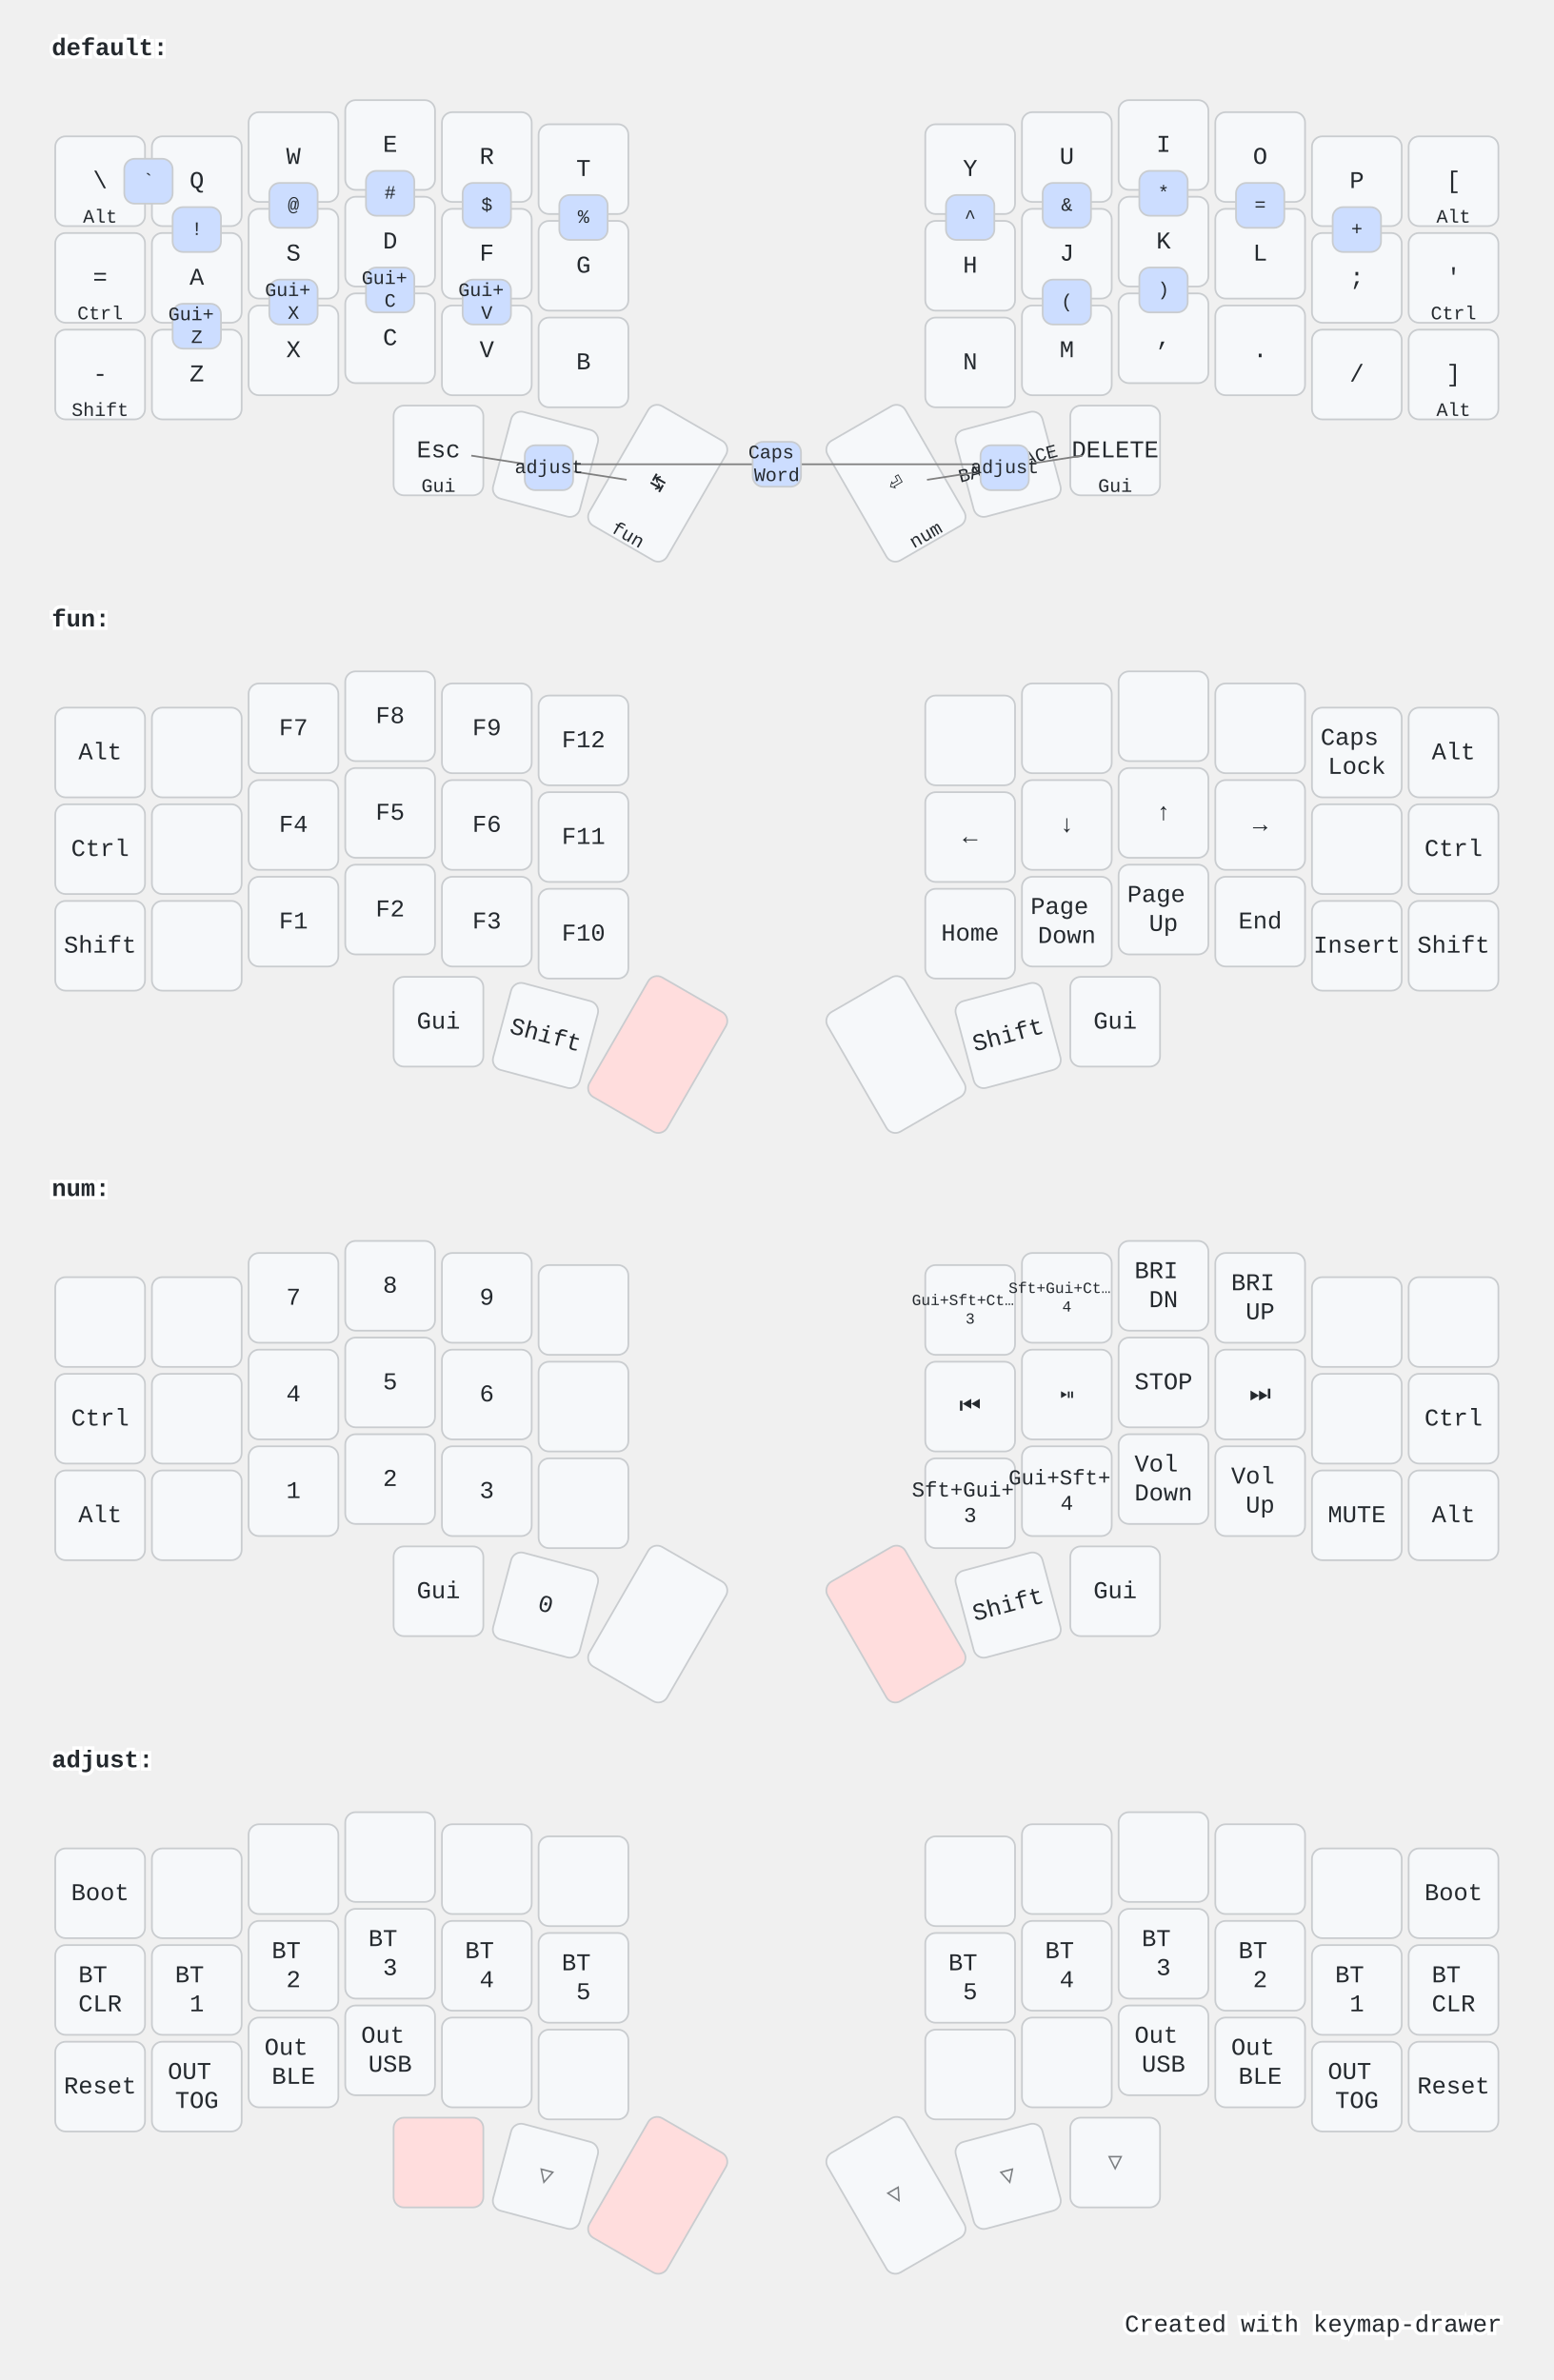
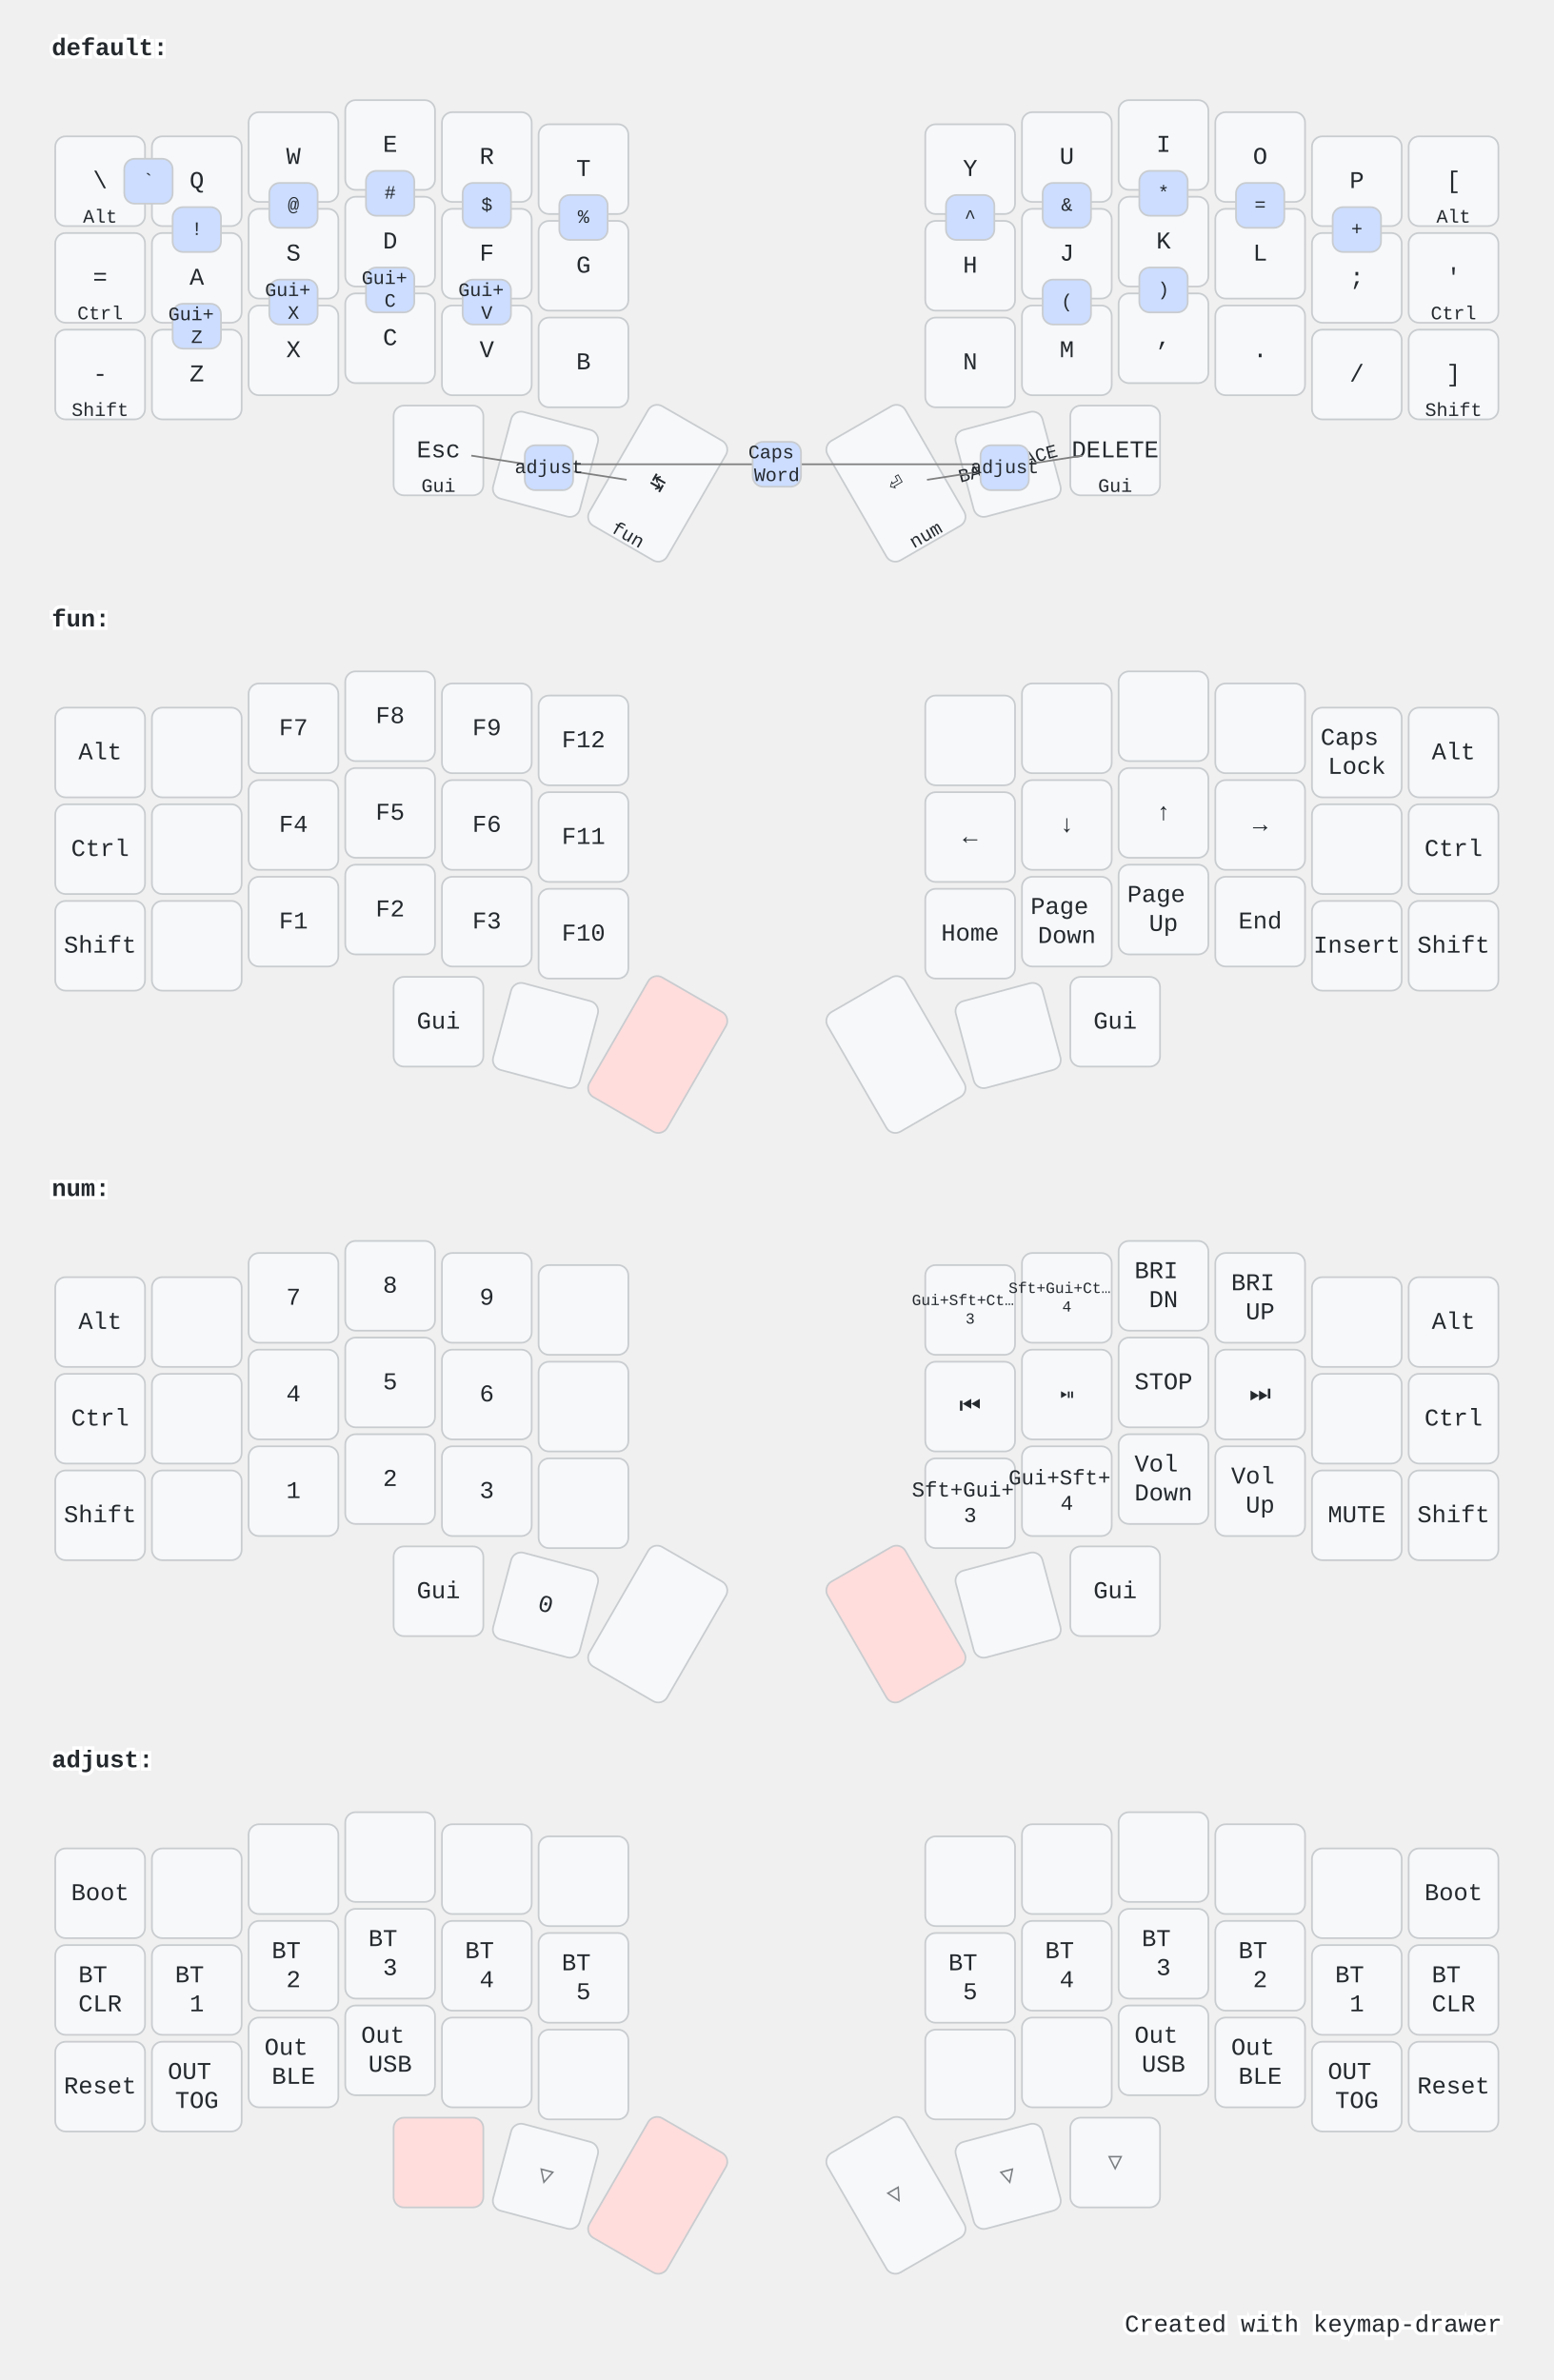
<svg xmlns="http://www.w3.org/2000/svg" width="900" height="1379" viewBox="0 0 900 1379" class="keymap">
  <style>/* inherit to force styles through use tags */
svg path {
    fill: inherit;
}

/* font and background color specifications */
svg.keymap {
    font-family: SFMono-Regular,Consolas,Liberation Mono,Menlo,monospace;
    font-size: 14px;
    font-kerning: normal;
    text-rendering: optimizeLegibility;
    fill: #24292e;
}

/* default key styling */
rect.key {
    fill: #f6f8fa;
}

rect.key, rect.combo {
    stroke: #c9cccf;
    stroke-width: 1;
}

/* default key side styling, only used is draw_key_sides is set */
rect.side {
    filter: brightness(90%);
}

/* color accent for combo boxes */
rect.combo, rect.combo-separate {
    fill: #cdf;
}

/* color accent for held keys */
rect.held, rect.combo.held {
    fill: #fdd;
}

/* color accent for ghost (optional) keys */
rect.ghost, rect.combo.ghost {
    stroke-dasharray: 4, 4;
    stroke-width: 2;
}

text {
    text-anchor: middle;
    dominant-baseline: middle;
}

/* styling for layer labels */
text.label {
    font-weight: bold;
    text-anchor: start;
    stroke: white;
    stroke-width: 4;
    paint-order: stroke;
}

/* styling for optional footer */
text.footer {
    text-anchor: end;
    dominant-baseline: auto;
    stroke: white;
    stroke-width: 4;
    paint-order: stroke;
}

/* styling for combo tap, and key hold/shifted label text */
text.combo, text.hold, text.shifted {
    font-size: 11px;
}

text.hold {
    text-anchor: middle;
    dominant-baseline: auto;
}

text.shifted {
    text-anchor: middle;
    dominant-baseline: hanging;
}

/* styling for hold/shifted label text in combo box */
text.combo.hold, text.combo.shifted {
    font-size: 8px;
}

/* lighter symbol for transparent keys */
text.trans {
    fill: #7b7e81;
}

/* styling for combo dendrons */
path.combo {
    stroke-width: 1;
    stroke: gray;
    fill: none;
}

/* Start Tabler Icons Cleanup */
/* cannot use height/width with glyphs */
.icon-tabler &gt; path {
    fill: inherit;
    stroke: inherit;
    stroke-width: 2;
}
/* hide tabler's default box */
.icon-tabler &gt; path[stroke="none"][fill="none"] {
    visibility: hidden;
}
/* End Tabler Icons Cleanup */

@media (prefers-color-scheme: dark) {
svg.keymap { fill: #d1d6db; }
rect.key { fill: #3f4750; }
rect.key, rect.combo { stroke: #60666c; }
rect.combo, rect.combo-separate { fill: #1f3d7a; }
rect.held, rect.combo.held { fill: #854747; }
text.label, text.footer { stroke: black; }
text.trans { fill: #7e8184; }
path.combo { stroke: #7f7f7f; }

}</style>
  <g transform="translate(30, 0)" class="layer-default">
    <text x="0" y="28" class="label">default:</text>
    <g transform="translate(0, 56)">
      <g transform="translate(28, 49)" class="key keypos-0">
        <rect rx="6" ry="6" x="-26" y="-26" width="52" height="52" class="key" />
        <text x="0" y="0" class="key tap">\</text>
        <text x="0" y="24" class="key hold">Alt</text>
      </g>
      <g transform="translate(84, 49)" class="key keypos-1">
        <rect rx="6" ry="6" x="-26" y="-26" width="52" height="52" class="key" />
        <text x="0" y="0" class="key tap">Q</text>
      </g>
      <g transform="translate(140, 35)" class="key keypos-2">
        <rect rx="6" ry="6" x="-26" y="-26" width="52" height="52" class="key" />
        <text x="0" y="0" class="key tap">W</text>
      </g>
      <g transform="translate(196, 28)" class="key keypos-3">
        <rect rx="6" ry="6" x="-26" y="-26" width="52" height="52" class="key" />
        <text x="0" y="0" class="key tap">E</text>
      </g>
      <g transform="translate(252, 35)" class="key keypos-4">
        <rect rx="6" ry="6" x="-26" y="-26" width="52" height="52" class="key" />
        <text x="0" y="0" class="key tap">R</text>
      </g>
      <g transform="translate(308, 42)" class="key keypos-5">
        <rect rx="6" ry="6" x="-26" y="-26" width="52" height="52" class="key" />
        <text x="0" y="0" class="key tap">T</text>
      </g>
      <g transform="translate(532, 42)" class="key keypos-6">
        <rect rx="6" ry="6" x="-26" y="-26" width="52" height="52" class="key" />
        <text x="0" y="0" class="key tap">Y</text>
      </g>
      <g transform="translate(588, 35)" class="key keypos-7">
        <rect rx="6" ry="6" x="-26" y="-26" width="52" height="52" class="key" />
        <text x="0" y="0" class="key tap">U</text>
      </g>
      <g transform="translate(644, 28)" class="key keypos-8">
        <rect rx="6" ry="6" x="-26" y="-26" width="52" height="52" class="key" />
        <text x="0" y="0" class="key tap">I</text>
      </g>
      <g transform="translate(700, 35)" class="key keypos-9">
        <rect rx="6" ry="6" x="-26" y="-26" width="52" height="52" class="key" />
        <text x="0" y="0" class="key tap">O</text>
      </g>
      <g transform="translate(756, 49)" class="key keypos-10">
        <rect rx="6" ry="6" x="-26" y="-26" width="52" height="52" class="key" />
        <text x="0" y="0" class="key tap">P</text>
      </g>
      <g transform="translate(812, 49)" class="key keypos-11">
        <rect rx="6" ry="6" x="-26" y="-26" width="52" height="52" class="key" />
        <text x="0" y="0" class="key tap">[</text>
        <text x="0" y="24" class="key hold">Alt</text>
      </g>
      <g transform="translate(28, 105)" class="key keypos-12">
        <rect rx="6" ry="6" x="-26" y="-26" width="52" height="52" class="key" />
        <text x="0" y="0" class="key tap">=</text>
        <text x="0" y="24" class="key hold">Ctrl</text>
      </g>
      <g transform="translate(84, 105)" class="key keypos-13">
        <rect rx="6" ry="6" x="-26" y="-26" width="52" height="52" class="key" />
        <text x="0" y="0" class="key tap">A</text>
      </g>
      <g transform="translate(140, 91)" class="key keypos-14">
        <rect rx="6" ry="6" x="-26" y="-26" width="52" height="52" class="key" />
        <text x="0" y="0" class="key tap">S</text>
      </g>
      <g transform="translate(196, 84)" class="key keypos-15">
        <rect rx="6" ry="6" x="-26" y="-26" width="52" height="52" class="key" />
        <text x="0" y="0" class="key tap">D</text>
      </g>
      <g transform="translate(252, 91)" class="key keypos-16">
        <rect rx="6" ry="6" x="-26" y="-26" width="52" height="52" class="key" />
        <text x="0" y="0" class="key tap">F</text>
      </g>
      <g transform="translate(308, 98)" class="key keypos-17">
        <rect rx="6" ry="6" x="-26" y="-26" width="52" height="52" class="key" />
        <text x="0" y="0" class="key tap">G</text>
      </g>
      <g transform="translate(532, 98)" class="key keypos-18">
        <rect rx="6" ry="6" x="-26" y="-26" width="52" height="52" class="key" />
        <text x="0" y="0" class="key tap">H</text>
      </g>
      <g transform="translate(588, 91)" class="key keypos-19">
        <rect rx="6" ry="6" x="-26" y="-26" width="52" height="52" class="key" />
        <text x="0" y="0" class="key tap">J</text>
      </g>
      <g transform="translate(644, 84)" class="key keypos-20">
        <rect rx="6" ry="6" x="-26" y="-26" width="52" height="52" class="key" />
        <text x="0" y="0" class="key tap">K</text>
      </g>
      <g transform="translate(700, 91)" class="key keypos-21">
        <rect rx="6" ry="6" x="-26" y="-26" width="52" height="52" class="key" />
        <text x="0" y="0" class="key tap">L</text>
      </g>
      <g transform="translate(756, 105)" class="key keypos-22">
        <rect rx="6" ry="6" x="-26" y="-26" width="52" height="52" class="key" />
        <text x="0" y="0" class="key tap">;</text>
      </g>
      <g transform="translate(812, 105)" class="key keypos-23">
        <rect rx="6" ry="6" x="-26" y="-26" width="52" height="52" class="key" />
        <text x="0" y="0" class="key tap">'</text>
        <text x="0" y="24" class="key hold">Ctrl</text>
      </g>
      <g transform="translate(28, 161)" class="key keypos-24">
        <rect rx="6" ry="6" x="-26" y="-26" width="52" height="52" class="key" />
        <text x="0" y="0" class="key tap">-</text>
        <text x="0" y="24" class="key hold">Shift</text>
      </g>
      <g transform="translate(84, 161)" class="key keypos-25">
        <rect rx="6" ry="6" x="-26" y="-26" width="52" height="52" class="key" />
        <text x="0" y="0" class="key tap">Z</text>
      </g>
      <g transform="translate(140, 147)" class="key keypos-26">
        <rect rx="6" ry="6" x="-26" y="-26" width="52" height="52" class="key" />
        <text x="0" y="0" class="key tap">X</text>
      </g>
      <g transform="translate(196, 140)" class="key keypos-27">
        <rect rx="6" ry="6" x="-26" y="-26" width="52" height="52" class="key" />
        <text x="0" y="0" class="key tap">C</text>
      </g>
      <g transform="translate(252, 147)" class="key keypos-28">
        <rect rx="6" ry="6" x="-26" y="-26" width="52" height="52" class="key" />
        <text x="0" y="0" class="key tap">V</text>
      </g>
      <g transform="translate(308, 154)" class="key keypos-29">
        <rect rx="6" ry="6" x="-26" y="-26" width="52" height="52" class="key" />
        <text x="0" y="0" class="key tap">B</text>
      </g>
      <g transform="translate(532, 154)" class="key keypos-30">
        <rect rx="6" ry="6" x="-26" y="-26" width="52" height="52" class="key" />
        <text x="0" y="0" class="key tap">N</text>
      </g>
      <g transform="translate(588, 147)" class="key keypos-31">
        <rect rx="6" ry="6" x="-26" y="-26" width="52" height="52" class="key" />
        <text x="0" y="0" class="key tap">M</text>
      </g>
      <g transform="translate(644, 140)" class="key keypos-32">
        <rect rx="6" ry="6" x="-26" y="-26" width="52" height="52" class="key" />
        <text x="0" y="0" class="key tap">,</text>
      </g>
      <g transform="translate(700, 147)" class="key keypos-33">
        <rect rx="6" ry="6" x="-26" y="-26" width="52" height="52" class="key" />
        <text x="0" y="0" class="key tap">.</text>
      </g>
      <g transform="translate(756, 161)" class="key keypos-34">
        <rect rx="6" ry="6" x="-26" y="-26" width="52" height="52" class="key" />
        <text x="0" y="0" class="key tap">/</text>
      </g>
      <g transform="translate(812, 161)" class="key keypos-35">
        <rect rx="6" ry="6" x="-26" y="-26" width="52" height="52" class="key" />
        <text x="0" y="0" class="key tap">]</text>
-         <text x="0" y="24" class="key hold">Alt</text>
+         <text x="0" y="24" class="key hold">Shift</text>
      </g>
      <g transform="translate(224, 205)" class="key keypos-36">
        <rect rx="6" ry="6" x="-26" y="-26" width="52" height="52" class="key" />
        <text x="0" y="0" class="key tap">Esc</text>
        <text x="0" y="24" class="key hold">Gui</text>
      </g>
      <g transform="translate(286, 213) rotate(15.0)" class="key keypos-37">
        <rect rx="6" ry="6" x="-26" y="-26" width="52" height="52" class="key" />
        <text x="0" y="0" class="key tap">␣</text>
      </g>
      <g transform="translate(351, 224) rotate(30.0)" class="key keypos-38">
        <rect rx="6" ry="6" x="-26" y="-40" width="52" height="80" class="key" />
        <text x="0" y="0" class="key tap">↹</text>
        <text x="0" y="38" class="key hold">fun</text>
      </g>
      <g transform="translate(489, 224) rotate(-30.0)" class="key keypos-39">
        <rect rx="6" ry="6" x="-26" y="-40" width="52" height="80" class="key" />
        <text x="0" y="0" class="key tap">⏎</text>
        <text x="0" y="38" class="key hold">num</text>
      </g>
      <g transform="translate(554, 213) rotate(-15.0)" class="key keypos-40">
        <rect rx="6" ry="6" x="-26" y="-26" width="52" height="52" class="key" />
        <text x="0" y="0" class="key tap">
          <tspan style="font-size: 78%">BACKSPACE</tspan>
        </text>
      </g>
      <g transform="translate(616, 205)" class="key keypos-41">
        <rect rx="6" ry="6" x="-26" y="-26" width="52" height="52" class="key" />
        <text x="0" y="0" class="key tap">DELETE</text>
        <text x="0" y="24" class="key hold">Gui</text>
      </g>
      <g class="combo combopos-0">
        <path d="M420,213 l-116,0" class="combo" />
        <path d="M420,213 l116,0" class="combo" />
        <rect rx="6" ry="6" x="406" y="200" width="28" height="26" class="combo" />
        <text x="420" y="213" class="combo tap">
          <tspan x="420" dy="-0.6em">Caps</tspan>
          <tspan x="420" dy="1.2em">Word</tspan>
        </text>
      </g>
      <g class="combo combopos-1">
        <rect rx="6" ry="6" x="70" y="64" width="28" height="26" class="combo" />
        <text x="84" y="77" class="combo tap">!</text>
      </g>
      <g class="combo combopos-2">
        <rect rx="6" ry="6" x="126" y="50" width="28" height="26" class="combo" />
        <text x="140" y="63" class="combo tap">@</text>
      </g>
      <g class="combo combopos-3">
        <rect rx="6" ry="6" x="182" y="43" width="28" height="26" class="combo" />
        <text x="196" y="56" class="combo tap">#</text>
      </g>
      <g class="combo combopos-4">
        <rect rx="6" ry="6" x="238" y="50" width="28" height="26" class="combo" />
        <text x="252" y="63" class="combo tap">$</text>
      </g>
      <g class="combo combopos-5">
        <rect rx="6" ry="6" x="294" y="57" width="28" height="26" class="combo" />
        <text x="308" y="70" class="combo tap">%</text>
      </g>
      <g class="combo combopos-6">
        <rect rx="6" ry="6" x="518" y="57" width="28" height="26" class="combo" />
        <text x="532" y="70" class="combo tap">^</text>
      </g>
      <g class="combo combopos-7">
        <rect rx="6" ry="6" x="574" y="50" width="28" height="26" class="combo" />
        <text x="588" y="63" class="combo tap">&amp;</text>
      </g>
      <g class="combo combopos-8">
        <rect rx="6" ry="6" x="630" y="43" width="28" height="26" class="combo" />
        <text x="644" y="56" class="combo tap">*</text>
      </g>
      <g class="combo combopos-9">
        <rect rx="6" ry="6" x="686" y="50" width="28" height="26" class="combo" />
        <text x="700" y="63" class="combo tap">=</text>
      </g>
      <g class="combo combopos-10">
        <rect rx="6" ry="6" x="742" y="64" width="28" height="26" class="combo" />
        <text x="756" y="77" class="combo tap">+</text>
      </g>
      <g class="combo combopos-11">
        <rect rx="6" ry="6" x="70" y="120" width="28" height="26" class="combo" />
        <text x="84" y="133" class="combo tap">
          <tspan x="84" dy="-0.6em">Gui+</tspan>
          <tspan x="84" dy="1.2em">Z</tspan>
        </text>
      </g>
      <g class="combo combopos-12">
        <rect rx="6" ry="6" x="126" y="106" width="28" height="26" class="combo" />
        <text x="140" y="119" class="combo tap">
          <tspan x="140" dy="-0.6em">Gui+</tspan>
          <tspan x="140" dy="1.2em">X</tspan>
        </text>
      </g>
      <g class="combo combopos-13">
        <rect rx="6" ry="6" x="182" y="99" width="28" height="26" class="combo" />
        <text x="196" y="112" class="combo tap">
          <tspan x="196" dy="-0.6em">Gui+</tspan>
          <tspan x="196" dy="1.2em">C</tspan>
        </text>
      </g>
      <g class="combo combopos-14">
        <rect rx="6" ry="6" x="238" y="106" width="28" height="26" class="combo" />
        <text x="252" y="119" class="combo tap">
          <tspan x="252" dy="-0.6em">Gui+</tspan>
          <tspan x="252" dy="1.2em">V</tspan>
        </text>
      </g>
      <g class="combo combopos-15">
        <rect rx="6" ry="6" x="574" y="106" width="28" height="26" class="combo" />
        <text x="588" y="119" class="combo tap">(</text>
      </g>
      <g class="combo combopos-16">
        <rect rx="6" ry="6" x="630" y="99" width="28" height="26" class="combo" />
        <text x="644" y="112" class="combo tap">)</text>
      </g>
      <g class="combo combopos-17">
        <path d="M288,215 l45,7" class="combo" />
        <path d="M288,215 l-45,-7" class="combo" />
        <rect rx="6" ry="6" x="274" y="202" width="28" height="26" class="combo" />
        <text x="288" y="215" class="combo tap">adjust</text>
      </g>
      <g class="combo combopos-18">
        <path d="M552,215 l-45,7" class="combo" />
        <path d="M552,215 l45,-7" class="combo" />
        <rect rx="6" ry="6" x="538" y="202" width="28" height="26" class="combo" />
        <text x="552" y="215" class="combo tap">adjust</text>
      </g>
      <g class="combo combopos-19">
        <rect rx="6" ry="6" x="42" y="36" width="28" height="26" class="combo" />
        <text x="56" y="49" class="combo tap">`</text>
      </g>
    </g>
  </g>
  <g transform="translate(30, 331)" class="layer-fun">
    <text x="0" y="28" class="label">fun:</text>
    <g transform="translate(0, 56)">
      <g transform="translate(28, 49)" class="key keypos-0">
        <rect rx="6" ry="6" x="-26" y="-26" width="52" height="52" class="key" />
        <text x="0" y="0" class="key tap">Alt</text>
      </g>
      <g transform="translate(84, 49)" class="key keypos-1">
        <rect rx="6" ry="6" x="-26" y="-26" width="52" height="52" class="key" />
      </g>
      <g transform="translate(140, 35)" class="key keypos-2">
        <rect rx="6" ry="6" x="-26" y="-26" width="52" height="52" class="key" />
        <text x="0" y="0" class="key tap">F7</text>
      </g>
      <g transform="translate(196, 28)" class="key keypos-3">
        <rect rx="6" ry="6" x="-26" y="-26" width="52" height="52" class="key" />
        <text x="0" y="0" class="key tap">F8</text>
      </g>
      <g transform="translate(252, 35)" class="key keypos-4">
        <rect rx="6" ry="6" x="-26" y="-26" width="52" height="52" class="key" />
        <text x="0" y="0" class="key tap">F9</text>
      </g>
      <g transform="translate(308, 42)" class="key keypos-5">
        <rect rx="6" ry="6" x="-26" y="-26" width="52" height="52" class="key" />
        <text x="0" y="0" class="key tap">F12</text>
      </g>
      <g transform="translate(532, 42)" class="key keypos-6">
        <rect rx="6" ry="6" x="-26" y="-26" width="52" height="52" class="key" />
      </g>
      <g transform="translate(588, 35)" class="key keypos-7">
        <rect rx="6" ry="6" x="-26" y="-26" width="52" height="52" class="key" />
      </g>
      <g transform="translate(644, 28)" class="key keypos-8">
        <rect rx="6" ry="6" x="-26" y="-26" width="52" height="52" class="key" />
      </g>
      <g transform="translate(700, 35)" class="key keypos-9">
        <rect rx="6" ry="6" x="-26" y="-26" width="52" height="52" class="key" />
      </g>
      <g transform="translate(756, 49)" class="key keypos-10">
        <rect rx="6" ry="6" x="-26" y="-26" width="52" height="52" class="key" />
        <text x="0" y="0" class="key tap">
          <tspan x="0" dy="-0.6em">Caps</tspan>
          <tspan x="0" dy="1.2em">Lock</tspan>
        </text>
      </g>
      <g transform="translate(812, 49)" class="key keypos-11">
        <rect rx="6" ry="6" x="-26" y="-26" width="52" height="52" class="key" />
        <text x="0" y="0" class="key tap">Alt</text>
      </g>
      <g transform="translate(28, 105)" class="key keypos-12">
        <rect rx="6" ry="6" x="-26" y="-26" width="52" height="52" class="key" />
        <text x="0" y="0" class="key tap">Ctrl</text>
      </g>
      <g transform="translate(84, 105)" class="key keypos-13">
        <rect rx="6" ry="6" x="-26" y="-26" width="52" height="52" class="key" />
      </g>
      <g transform="translate(140, 91)" class="key keypos-14">
        <rect rx="6" ry="6" x="-26" y="-26" width="52" height="52" class="key" />
        <text x="0" y="0" class="key tap">F4</text>
      </g>
      <g transform="translate(196, 84)" class="key keypos-15">
        <rect rx="6" ry="6" x="-26" y="-26" width="52" height="52" class="key" />
        <text x="0" y="0" class="key tap">F5</text>
      </g>
      <g transform="translate(252, 91)" class="key keypos-16">
        <rect rx="6" ry="6" x="-26" y="-26" width="52" height="52" class="key" />
        <text x="0" y="0" class="key tap">F6</text>
      </g>
      <g transform="translate(308, 98)" class="key keypos-17">
        <rect rx="6" ry="6" x="-26" y="-26" width="52" height="52" class="key" />
        <text x="0" y="0" class="key tap">F11</text>
      </g>
      <g transform="translate(532, 98)" class="key keypos-18">
        <rect rx="6" ry="6" x="-26" y="-26" width="52" height="52" class="key" />
        <text x="0" y="0" class="key tap">←</text>
      </g>
      <g transform="translate(588, 91)" class="key keypos-19">
        <rect rx="6" ry="6" x="-26" y="-26" width="52" height="52" class="key" />
        <text x="0" y="0" class="key tap">↓</text>
      </g>
      <g transform="translate(644, 84)" class="key keypos-20">
        <rect rx="6" ry="6" x="-26" y="-26" width="52" height="52" class="key" />
        <text x="0" y="0" class="key tap">↑</text>
      </g>
      <g transform="translate(700, 91)" class="key keypos-21">
        <rect rx="6" ry="6" x="-26" y="-26" width="52" height="52" class="key" />
        <text x="0" y="0" class="key tap">→</text>
      </g>
      <g transform="translate(756, 105)" class="key keypos-22">
        <rect rx="6" ry="6" x="-26" y="-26" width="52" height="52" class="key" />
      </g>
      <g transform="translate(812, 105)" class="key keypos-23">
        <rect rx="6" ry="6" x="-26" y="-26" width="52" height="52" class="key" />
        <text x="0" y="0" class="key tap">Ctrl</text>
      </g>
      <g transform="translate(28, 161)" class="key keypos-24">
        <rect rx="6" ry="6" x="-26" y="-26" width="52" height="52" class="key" />
        <text x="0" y="0" class="key tap">Shift</text>
      </g>
      <g transform="translate(84, 161)" class="key keypos-25">
        <rect rx="6" ry="6" x="-26" y="-26" width="52" height="52" class="key" />
      </g>
      <g transform="translate(140, 147)" class="key keypos-26">
        <rect rx="6" ry="6" x="-26" y="-26" width="52" height="52" class="key" />
        <text x="0" y="0" class="key tap">F1</text>
      </g>
      <g transform="translate(196, 140)" class="key keypos-27">
        <rect rx="6" ry="6" x="-26" y="-26" width="52" height="52" class="key" />
        <text x="0" y="0" class="key tap">F2</text>
      </g>
      <g transform="translate(252, 147)" class="key keypos-28">
        <rect rx="6" ry="6" x="-26" y="-26" width="52" height="52" class="key" />
        <text x="0" y="0" class="key tap">F3</text>
      </g>
      <g transform="translate(308, 154)" class="key keypos-29">
        <rect rx="6" ry="6" x="-26" y="-26" width="52" height="52" class="key" />
        <text x="0" y="0" class="key tap">F10</text>
      </g>
      <g transform="translate(532, 154)" class="key keypos-30">
        <rect rx="6" ry="6" x="-26" y="-26" width="52" height="52" class="key" />
        <text x="0" y="0" class="key tap">Home</text>
      </g>
      <g transform="translate(588, 147)" class="key keypos-31">
        <rect rx="6" ry="6" x="-26" y="-26" width="52" height="52" class="key" />
        <text x="0" y="0" class="key tap">
          <tspan x="0" dy="-0.6em">Page</tspan>
          <tspan x="0" dy="1.2em">Down</tspan>
        </text>
      </g>
      <g transform="translate(644, 140)" class="key keypos-32">
        <rect rx="6" ry="6" x="-26" y="-26" width="52" height="52" class="key" />
        <text x="0" y="0" class="key tap">
          <tspan x="0" dy="-0.6em">Page</tspan>
          <tspan x="0" dy="1.2em">Up</tspan>
        </text>
      </g>
      <g transform="translate(700, 147)" class="key keypos-33">
        <rect rx="6" ry="6" x="-26" y="-26" width="52" height="52" class="key" />
        <text x="0" y="0" class="key tap">End</text>
      </g>
      <g transform="translate(756, 161)" class="key keypos-34">
        <rect rx="6" ry="6" x="-26" y="-26" width="52" height="52" class="key" />
        <text x="0" y="0" class="key tap">Insert</text>
      </g>
      <g transform="translate(812, 161)" class="key keypos-35">
        <rect rx="6" ry="6" x="-26" y="-26" width="52" height="52" class="key" />
        <text x="0" y="0" class="key tap">Shift</text>
      </g>
      <g transform="translate(224, 205)" class="key keypos-36">
        <rect rx="6" ry="6" x="-26" y="-26" width="52" height="52" class="key" />
        <text x="0" y="0" class="key tap">Gui</text>
      </g>
      <g transform="translate(286, 213) rotate(15.0)" class="key keypos-37">
        <rect rx="6" ry="6" x="-26" y="-26" width="52" height="52" class="key" />
-         <text x="0" y="0" class="key tap">Shift</text>
      </g>
      <g transform="translate(351, 224) rotate(30.0)" class="key held keypos-38">
        <rect rx="6" ry="6" x="-26" y="-40" width="52" height="80" class="key held" />
      </g>
      <g transform="translate(489, 224) rotate(-30.0)" class="key keypos-39">
        <rect rx="6" ry="6" x="-26" y="-40" width="52" height="80" class="key" />
      </g>
      <g transform="translate(554, 213) rotate(-15.0)" class="key keypos-40">
        <rect rx="6" ry="6" x="-26" y="-26" width="52" height="52" class="key" />
-         <text x="0" y="0" class="key tap">Shift</text>
      </g>
      <g transform="translate(616, 205)" class="key keypos-41">
        <rect rx="6" ry="6" x="-26" y="-26" width="52" height="52" class="key" />
        <text x="0" y="0" class="key tap">Gui</text>
      </g>
    </g>
  </g>
  <g transform="translate(30, 661)" class="layer-num">
    <text x="0" y="28" class="label">num:</text>
    <g transform="translate(0, 56)">
      <g transform="translate(28, 49)" class="key keypos-0">
        <rect rx="6" ry="6" x="-26" y="-26" width="52" height="52" class="key" />
+         <text x="0" y="0" class="key tap">Alt</text>
      </g>
      <g transform="translate(84, 49)" class="key keypos-1">
        <rect rx="6" ry="6" x="-26" y="-26" width="52" height="52" class="key" />
      </g>
      <g transform="translate(140, 35)" class="key keypos-2">
        <rect rx="6" ry="6" x="-26" y="-26" width="52" height="52" class="key" />
        <text x="0" y="0" class="key tap">7</text>
      </g>
      <g transform="translate(196, 28)" class="key keypos-3">
        <rect rx="6" ry="6" x="-26" y="-26" width="52" height="52" class="key" />
        <text x="0" y="0" class="key tap">8</text>
      </g>
      <g transform="translate(252, 35)" class="key keypos-4">
        <rect rx="6" ry="6" x="-26" y="-26" width="52" height="52" class="key" />
        <text x="0" y="0" class="key tap">9</text>
      </g>
      <g transform="translate(308, 42)" class="key keypos-5">
        <rect rx="6" ry="6" x="-26" y="-26" width="52" height="52" class="key" />
      </g>
      <g transform="translate(532, 42)" class="key keypos-6">
        <rect rx="6" ry="6" x="-26" y="-26" width="52" height="52" class="key" />
        <text x="0" y="0" class="key tap">
          <tspan x="0" dy="-0.6em" style="font-size: 64%">Gui+Sft+Ct…</tspan>
          <tspan x="0" dy="1.2em" style="font-size: 64%">3</tspan>
        </text>
      </g>
      <g transform="translate(588, 35)" class="key keypos-7">
        <rect rx="6" ry="6" x="-26" y="-26" width="52" height="52" class="key" />
        <text x="0" y="0" class="key tap">
          <tspan x="0" dy="-0.6em" style="font-size: 64%">Sft+Gui+Ct…</tspan>
          <tspan x="0" dy="1.2em" style="font-size: 64%">4</tspan>
        </text>
      </g>
      <g transform="translate(644, 28)" class="key keypos-8">
        <rect rx="6" ry="6" x="-26" y="-26" width="52" height="52" class="key" />
        <text x="0" y="0" class="key tap">
          <tspan x="0" dy="-0.6em">BRI</tspan>
          <tspan x="0" dy="1.2em">DN</tspan>
        </text>
      </g>
      <g transform="translate(700, 35)" class="key keypos-9">
        <rect rx="6" ry="6" x="-26" y="-26" width="52" height="52" class="key" />
        <text x="0" y="0" class="key tap">
          <tspan x="0" dy="-0.6em">BRI</tspan>
          <tspan x="0" dy="1.2em">UP</tspan>
        </text>
      </g>
      <g transform="translate(756, 49)" class="key keypos-10">
        <rect rx="6" ry="6" x="-26" y="-26" width="52" height="52" class="key" />
      </g>
      <g transform="translate(812, 49)" class="key keypos-11">
        <rect rx="6" ry="6" x="-26" y="-26" width="52" height="52" class="key" />
+         <text x="0" y="0" class="key tap">Alt</text>
      </g>
      <g transform="translate(28, 105)" class="key keypos-12">
        <rect rx="6" ry="6" x="-26" y="-26" width="52" height="52" class="key" />
        <text x="0" y="0" class="key tap">Ctrl</text>
      </g>
      <g transform="translate(84, 105)" class="key keypos-13">
        <rect rx="6" ry="6" x="-26" y="-26" width="52" height="52" class="key" />
      </g>
      <g transform="translate(140, 91)" class="key keypos-14">
        <rect rx="6" ry="6" x="-26" y="-26" width="52" height="52" class="key" />
        <text x="0" y="0" class="key tap">4</text>
      </g>
      <g transform="translate(196, 84)" class="key keypos-15">
        <rect rx="6" ry="6" x="-26" y="-26" width="52" height="52" class="key" />
        <text x="0" y="0" class="key tap">5</text>
      </g>
      <g transform="translate(252, 91)" class="key keypos-16">
        <rect rx="6" ry="6" x="-26" y="-26" width="52" height="52" class="key" />
        <text x="0" y="0" class="key tap">6</text>
      </g>
      <g transform="translate(308, 98)" class="key keypos-17">
        <rect rx="6" ry="6" x="-26" y="-26" width="52" height="52" class="key" />
      </g>
      <g transform="translate(532, 98)" class="key keypos-18">
        <rect rx="6" ry="6" x="-26" y="-26" width="52" height="52" class="key" />
        <text x="0" y="0" class="key tap">⏮️</text>
      </g>
      <g transform="translate(588, 91)" class="key keypos-19">
        <rect rx="6" ry="6" x="-26" y="-26" width="52" height="52" class="key" />
        <text x="0" y="0" class="key tap">⏯</text>
      </g>
      <g transform="translate(644, 84)" class="key keypos-20">
        <rect rx="6" ry="6" x="-26" y="-26" width="52" height="52" class="key" />
        <text x="0" y="0" class="key tap">STOP</text>
      </g>
      <g transform="translate(700, 91)" class="key keypos-21">
        <rect rx="6" ry="6" x="-26" y="-26" width="52" height="52" class="key" />
        <text x="0" y="0" class="key tap">⏭️</text>
      </g>
      <g transform="translate(756, 105)" class="key keypos-22">
        <rect rx="6" ry="6" x="-26" y="-26" width="52" height="52" class="key" />
      </g>
      <g transform="translate(812, 105)" class="key keypos-23">
        <rect rx="6" ry="6" x="-26" y="-26" width="52" height="52" class="key" />
        <text x="0" y="0" class="key tap">Ctrl</text>
      </g>
      <g transform="translate(28, 161)" class="key keypos-24">
        <rect rx="6" ry="6" x="-26" y="-26" width="52" height="52" class="key" />
-         <text x="0" y="0" class="key tap">Alt</text>
+         <text x="0" y="0" class="key tap">Shift</text>
      </g>
      <g transform="translate(84, 161)" class="key keypos-25">
        <rect rx="6" ry="6" x="-26" y="-26" width="52" height="52" class="key" />
      </g>
      <g transform="translate(140, 147)" class="key keypos-26">
        <rect rx="6" ry="6" x="-26" y="-26" width="52" height="52" class="key" />
        <text x="0" y="0" class="key tap">1</text>
      </g>
      <g transform="translate(196, 140)" class="key keypos-27">
        <rect rx="6" ry="6" x="-26" y="-26" width="52" height="52" class="key" />
        <text x="0" y="0" class="key tap">2</text>
      </g>
      <g transform="translate(252, 147)" class="key keypos-28">
        <rect rx="6" ry="6" x="-26" y="-26" width="52" height="52" class="key" />
        <text x="0" y="0" class="key tap">3</text>
      </g>
      <g transform="translate(308, 154)" class="key keypos-29">
        <rect rx="6" ry="6" x="-26" y="-26" width="52" height="52" class="key" />
      </g>
      <g transform="translate(532, 154)" class="key keypos-30">
        <rect rx="6" ry="6" x="-26" y="-26" width="52" height="52" class="key" />
        <text x="0" y="0" class="key tap">
          <tspan x="0" dy="-0.6em" style="font-size: 88%">Sft+Gui+</tspan>
          <tspan x="0" dy="1.2em" style="font-size: 88%">3</tspan>
        </text>
      </g>
      <g transform="translate(588, 147)" class="key keypos-31">
        <rect rx="6" ry="6" x="-26" y="-26" width="52" height="52" class="key" />
        <text x="0" y="0" class="key tap">
          <tspan x="0" dy="-0.6em" style="font-size: 88%">Gui+Sft+</tspan>
          <tspan x="0" dy="1.2em" style="font-size: 88%">4</tspan>
        </text>
      </g>
      <g transform="translate(644, 140)" class="key keypos-32">
        <rect rx="6" ry="6" x="-26" y="-26" width="52" height="52" class="key" />
        <text x="0" y="0" class="key tap">
          <tspan x="0" dy="-0.6em">Vol</tspan>
          <tspan x="0" dy="1.2em">Down</tspan>
        </text>
      </g>
      <g transform="translate(700, 147)" class="key keypos-33">
        <rect rx="6" ry="6" x="-26" y="-26" width="52" height="52" class="key" />
        <text x="0" y="0" class="key tap">
          <tspan x="0" dy="-0.6em">Vol</tspan>
          <tspan x="0" dy="1.2em">Up</tspan>
        </text>
      </g>
      <g transform="translate(756, 161)" class="key keypos-34">
        <rect rx="6" ry="6" x="-26" y="-26" width="52" height="52" class="key" />
        <text x="0" y="0" class="key tap">MUTE</text>
      </g>
      <g transform="translate(812, 161)" class="key keypos-35">
        <rect rx="6" ry="6" x="-26" y="-26" width="52" height="52" class="key" />
-         <text x="0" y="0" class="key tap">Alt</text>
+         <text x="0" y="0" class="key tap">Shift</text>
      </g>
      <g transform="translate(224, 205)" class="key keypos-36">
        <rect rx="6" ry="6" x="-26" y="-26" width="52" height="52" class="key" />
        <text x="0" y="0" class="key tap">Gui</text>
      </g>
      <g transform="translate(286, 213) rotate(15.0)" class="key keypos-37">
        <rect rx="6" ry="6" x="-26" y="-26" width="52" height="52" class="key" />
        <text x="0" y="0" class="key tap">0</text>
      </g>
      <g transform="translate(351, 224) rotate(30.0)" class="key keypos-38">
        <rect rx="6" ry="6" x="-26" y="-40" width="52" height="80" class="key" />
      </g>
      <g transform="translate(489, 224) rotate(-30.0)" class="key held keypos-39">
        <rect rx="6" ry="6" x="-26" y="-40" width="52" height="80" class="key held" />
      </g>
      <g transform="translate(554, 213) rotate(-15.0)" class="key keypos-40">
        <rect rx="6" ry="6" x="-26" y="-26" width="52" height="52" class="key" />
-         <text x="0" y="0" class="key tap">Shift</text>
      </g>
      <g transform="translate(616, 205)" class="key keypos-41">
        <rect rx="6" ry="6" x="-26" y="-26" width="52" height="52" class="key" />
        <text x="0" y="0" class="key tap">Gui</text>
      </g>
    </g>
  </g>
  <g transform="translate(30, 992)" class="layer-adjust">
    <text x="0" y="28" class="label">adjust:</text>
    <g transform="translate(0, 56)">
      <g transform="translate(28, 49)" class="key keypos-0">
        <rect rx="6" ry="6" x="-26" y="-26" width="52" height="52" class="key" />
        <text x="0" y="0" class="key tap">Boot</text>
      </g>
      <g transform="translate(84, 49)" class="key keypos-1">
        <rect rx="6" ry="6" x="-26" y="-26" width="52" height="52" class="key" />
      </g>
      <g transform="translate(140, 35)" class="key keypos-2">
        <rect rx="6" ry="6" x="-26" y="-26" width="52" height="52" class="key" />
      </g>
      <g transform="translate(196, 28)" class="key keypos-3">
        <rect rx="6" ry="6" x="-26" y="-26" width="52" height="52" class="key" />
      </g>
      <g transform="translate(252, 35)" class="key keypos-4">
        <rect rx="6" ry="6" x="-26" y="-26" width="52" height="52" class="key" />
      </g>
      <g transform="translate(308, 42)" class="key keypos-5">
        <rect rx="6" ry="6" x="-26" y="-26" width="52" height="52" class="key" />
      </g>
      <g transform="translate(532, 42)" class="key keypos-6">
        <rect rx="6" ry="6" x="-26" y="-26" width="52" height="52" class="key" />
      </g>
      <g transform="translate(588, 35)" class="key keypos-7">
        <rect rx="6" ry="6" x="-26" y="-26" width="52" height="52" class="key" />
      </g>
      <g transform="translate(644, 28)" class="key keypos-8">
        <rect rx="6" ry="6" x="-26" y="-26" width="52" height="52" class="key" />
      </g>
      <g transform="translate(700, 35)" class="key keypos-9">
        <rect rx="6" ry="6" x="-26" y="-26" width="52" height="52" class="key" />
      </g>
      <g transform="translate(756, 49)" class="key keypos-10">
        <rect rx="6" ry="6" x="-26" y="-26" width="52" height="52" class="key" />
      </g>
      <g transform="translate(812, 49)" class="key keypos-11">
        <rect rx="6" ry="6" x="-26" y="-26" width="52" height="52" class="key" />
        <text x="0" y="0" class="key tap">Boot</text>
      </g>
      <g transform="translate(28, 105)" class="key keypos-12">
        <rect rx="6" ry="6" x="-26" y="-26" width="52" height="52" class="key" />
        <text x="0" y="0" class="key tap">
          <tspan x="0" dy="-0.6em">BT</tspan>
          <tspan x="0" dy="1.2em">CLR</tspan>
        </text>
      </g>
      <g transform="translate(84, 105)" class="key keypos-13">
        <rect rx="6" ry="6" x="-26" y="-26" width="52" height="52" class="key" />
        <text x="0" y="0" class="key tap">
          <tspan x="0" dy="-0.6em">BT</tspan>
          <tspan x="0" dy="1.2em">1</tspan>
        </text>
      </g>
      <g transform="translate(140, 91)" class="key keypos-14">
        <rect rx="6" ry="6" x="-26" y="-26" width="52" height="52" class="key" />
        <text x="0" y="0" class="key tap">
          <tspan x="0" dy="-0.6em">BT</tspan>
          <tspan x="0" dy="1.2em">2</tspan>
        </text>
      </g>
      <g transform="translate(196, 84)" class="key keypos-15">
        <rect rx="6" ry="6" x="-26" y="-26" width="52" height="52" class="key" />
        <text x="0" y="0" class="key tap">
          <tspan x="0" dy="-0.6em">BT</tspan>
          <tspan x="0" dy="1.2em">3</tspan>
        </text>
      </g>
      <g transform="translate(252, 91)" class="key keypos-16">
        <rect rx="6" ry="6" x="-26" y="-26" width="52" height="52" class="key" />
        <text x="0" y="0" class="key tap">
          <tspan x="0" dy="-0.6em">BT</tspan>
          <tspan x="0" dy="1.2em">4</tspan>
        </text>
      </g>
      <g transform="translate(308, 98)" class="key keypos-17">
        <rect rx="6" ry="6" x="-26" y="-26" width="52" height="52" class="key" />
        <text x="0" y="0" class="key tap">
          <tspan x="0" dy="-0.6em">BT</tspan>
          <tspan x="0" dy="1.2em">5</tspan>
        </text>
      </g>
      <g transform="translate(532, 98)" class="key keypos-18">
        <rect rx="6" ry="6" x="-26" y="-26" width="52" height="52" class="key" />
        <text x="0" y="0" class="key tap">
          <tspan x="0" dy="-0.6em">BT</tspan>
          <tspan x="0" dy="1.2em">5</tspan>
        </text>
      </g>
      <g transform="translate(588, 91)" class="key keypos-19">
        <rect rx="6" ry="6" x="-26" y="-26" width="52" height="52" class="key" />
        <text x="0" y="0" class="key tap">
          <tspan x="0" dy="-0.6em">BT</tspan>
          <tspan x="0" dy="1.2em">4</tspan>
        </text>
      </g>
      <g transform="translate(644, 84)" class="key keypos-20">
        <rect rx="6" ry="6" x="-26" y="-26" width="52" height="52" class="key" />
        <text x="0" y="0" class="key tap">
          <tspan x="0" dy="-0.6em">BT</tspan>
          <tspan x="0" dy="1.2em">3</tspan>
        </text>
      </g>
      <g transform="translate(700, 91)" class="key keypos-21">
        <rect rx="6" ry="6" x="-26" y="-26" width="52" height="52" class="key" />
        <text x="0" y="0" class="key tap">
          <tspan x="0" dy="-0.6em">BT</tspan>
          <tspan x="0" dy="1.2em">2</tspan>
        </text>
      </g>
      <g transform="translate(756, 105)" class="key keypos-22">
        <rect rx="6" ry="6" x="-26" y="-26" width="52" height="52" class="key" />
        <text x="0" y="0" class="key tap">
          <tspan x="0" dy="-0.6em">BT</tspan>
          <tspan x="0" dy="1.2em">1</tspan>
        </text>
      </g>
      <g transform="translate(812, 105)" class="key keypos-23">
        <rect rx="6" ry="6" x="-26" y="-26" width="52" height="52" class="key" />
        <text x="0" y="0" class="key tap">
          <tspan x="0" dy="-0.6em">BT</tspan>
          <tspan x="0" dy="1.2em">CLR</tspan>
        </text>
      </g>
      <g transform="translate(28, 161)" class="key keypos-24">
        <rect rx="6" ry="6" x="-26" y="-26" width="52" height="52" class="key" />
        <text x="0" y="0" class="key tap">Reset</text>
      </g>
      <g transform="translate(84, 161)" class="key keypos-25">
        <rect rx="6" ry="6" x="-26" y="-26" width="52" height="52" class="key" />
        <text x="0" y="0" class="key tap">
          <tspan x="0" dy="-0.6em">OUT</tspan>
          <tspan x="0" dy="1.2em">TOG</tspan>
        </text>
      </g>
      <g transform="translate(140, 147)" class="key keypos-26">
        <rect rx="6" ry="6" x="-26" y="-26" width="52" height="52" class="key" />
        <text x="0" y="0" class="key tap">
          <tspan x="0" dy="-0.6em">Out</tspan>
          <tspan x="0" dy="1.2em">BLE</tspan>
        </text>
      </g>
      <g transform="translate(196, 140)" class="key keypos-27">
        <rect rx="6" ry="6" x="-26" y="-26" width="52" height="52" class="key" />
        <text x="0" y="0" class="key tap">
          <tspan x="0" dy="-0.6em">Out</tspan>
          <tspan x="0" dy="1.2em">USB</tspan>
        </text>
      </g>
      <g transform="translate(252, 147)" class="key keypos-28">
        <rect rx="6" ry="6" x="-26" y="-26" width="52" height="52" class="key" />
      </g>
      <g transform="translate(308, 154)" class="key keypos-29">
        <rect rx="6" ry="6" x="-26" y="-26" width="52" height="52" class="key" />
      </g>
      <g transform="translate(532, 154)" class="key keypos-30">
        <rect rx="6" ry="6" x="-26" y="-26" width="52" height="52" class="key" />
      </g>
      <g transform="translate(588, 147)" class="key keypos-31">
        <rect rx="6" ry="6" x="-26" y="-26" width="52" height="52" class="key" />
      </g>
      <g transform="translate(644, 140)" class="key keypos-32">
        <rect rx="6" ry="6" x="-26" y="-26" width="52" height="52" class="key" />
        <text x="0" y="0" class="key tap">
          <tspan x="0" dy="-0.6em">Out</tspan>
          <tspan x="0" dy="1.2em">USB</tspan>
        </text>
      </g>
      <g transform="translate(700, 147)" class="key keypos-33">
        <rect rx="6" ry="6" x="-26" y="-26" width="52" height="52" class="key" />
        <text x="0" y="0" class="key tap">
          <tspan x="0" dy="-0.6em">Out</tspan>
          <tspan x="0" dy="1.2em">BLE</tspan>
        </text>
      </g>
      <g transform="translate(756, 161)" class="key keypos-34">
        <rect rx="6" ry="6" x="-26" y="-26" width="52" height="52" class="key" />
        <text x="0" y="0" class="key tap">
          <tspan x="0" dy="-0.6em">OUT</tspan>
          <tspan x="0" dy="1.2em">TOG</tspan>
        </text>
      </g>
      <g transform="translate(812, 161)" class="key keypos-35">
        <rect rx="6" ry="6" x="-26" y="-26" width="52" height="52" class="key" />
        <text x="0" y="0" class="key tap">Reset</text>
      </g>
      <g transform="translate(224, 205)" class="key held keypos-36">
        <rect rx="6" ry="6" x="-26" y="-26" width="52" height="52" class="key held" />
      </g>
      <g transform="translate(286, 213) rotate(15.0)" class="key trans keypos-37">
        <rect rx="6" ry="6" x="-26" y="-26" width="52" height="52" class="key trans" />
        <text x="0" y="0" class="key trans tap">▽</text>
      </g>
      <g transform="translate(351, 224) rotate(30.0)" class="key held keypos-38">
        <rect rx="6" ry="6" x="-26" y="-40" width="52" height="80" class="key held" />
      </g>
      <g transform="translate(489, 224) rotate(-30.0)" class="key trans keypos-39">
        <rect rx="6" ry="6" x="-26" y="-40" width="52" height="80" class="key trans" />
        <text x="0" y="0" class="key trans tap">▽</text>
      </g>
      <g transform="translate(554, 213) rotate(-15.0)" class="key trans keypos-40">
        <rect rx="6" ry="6" x="-26" y="-26" width="52" height="52" class="key trans" />
        <text x="0" y="0" class="key trans tap">▽</text>
      </g>
      <g transform="translate(616, 205)" class="key trans keypos-41">
        <rect rx="6" ry="6" x="-26" y="-26" width="52" height="52" class="key trans" />
        <text x="0" y="0" class="key trans tap">▽</text>
      </g>
    </g>
  </g>
  <text x="870.0" y="1351.0" class="footer">Created with <a href="https://github.com/caksoylar/keymap-drawer">keymap-drawer</a>
  </text>
</svg>
